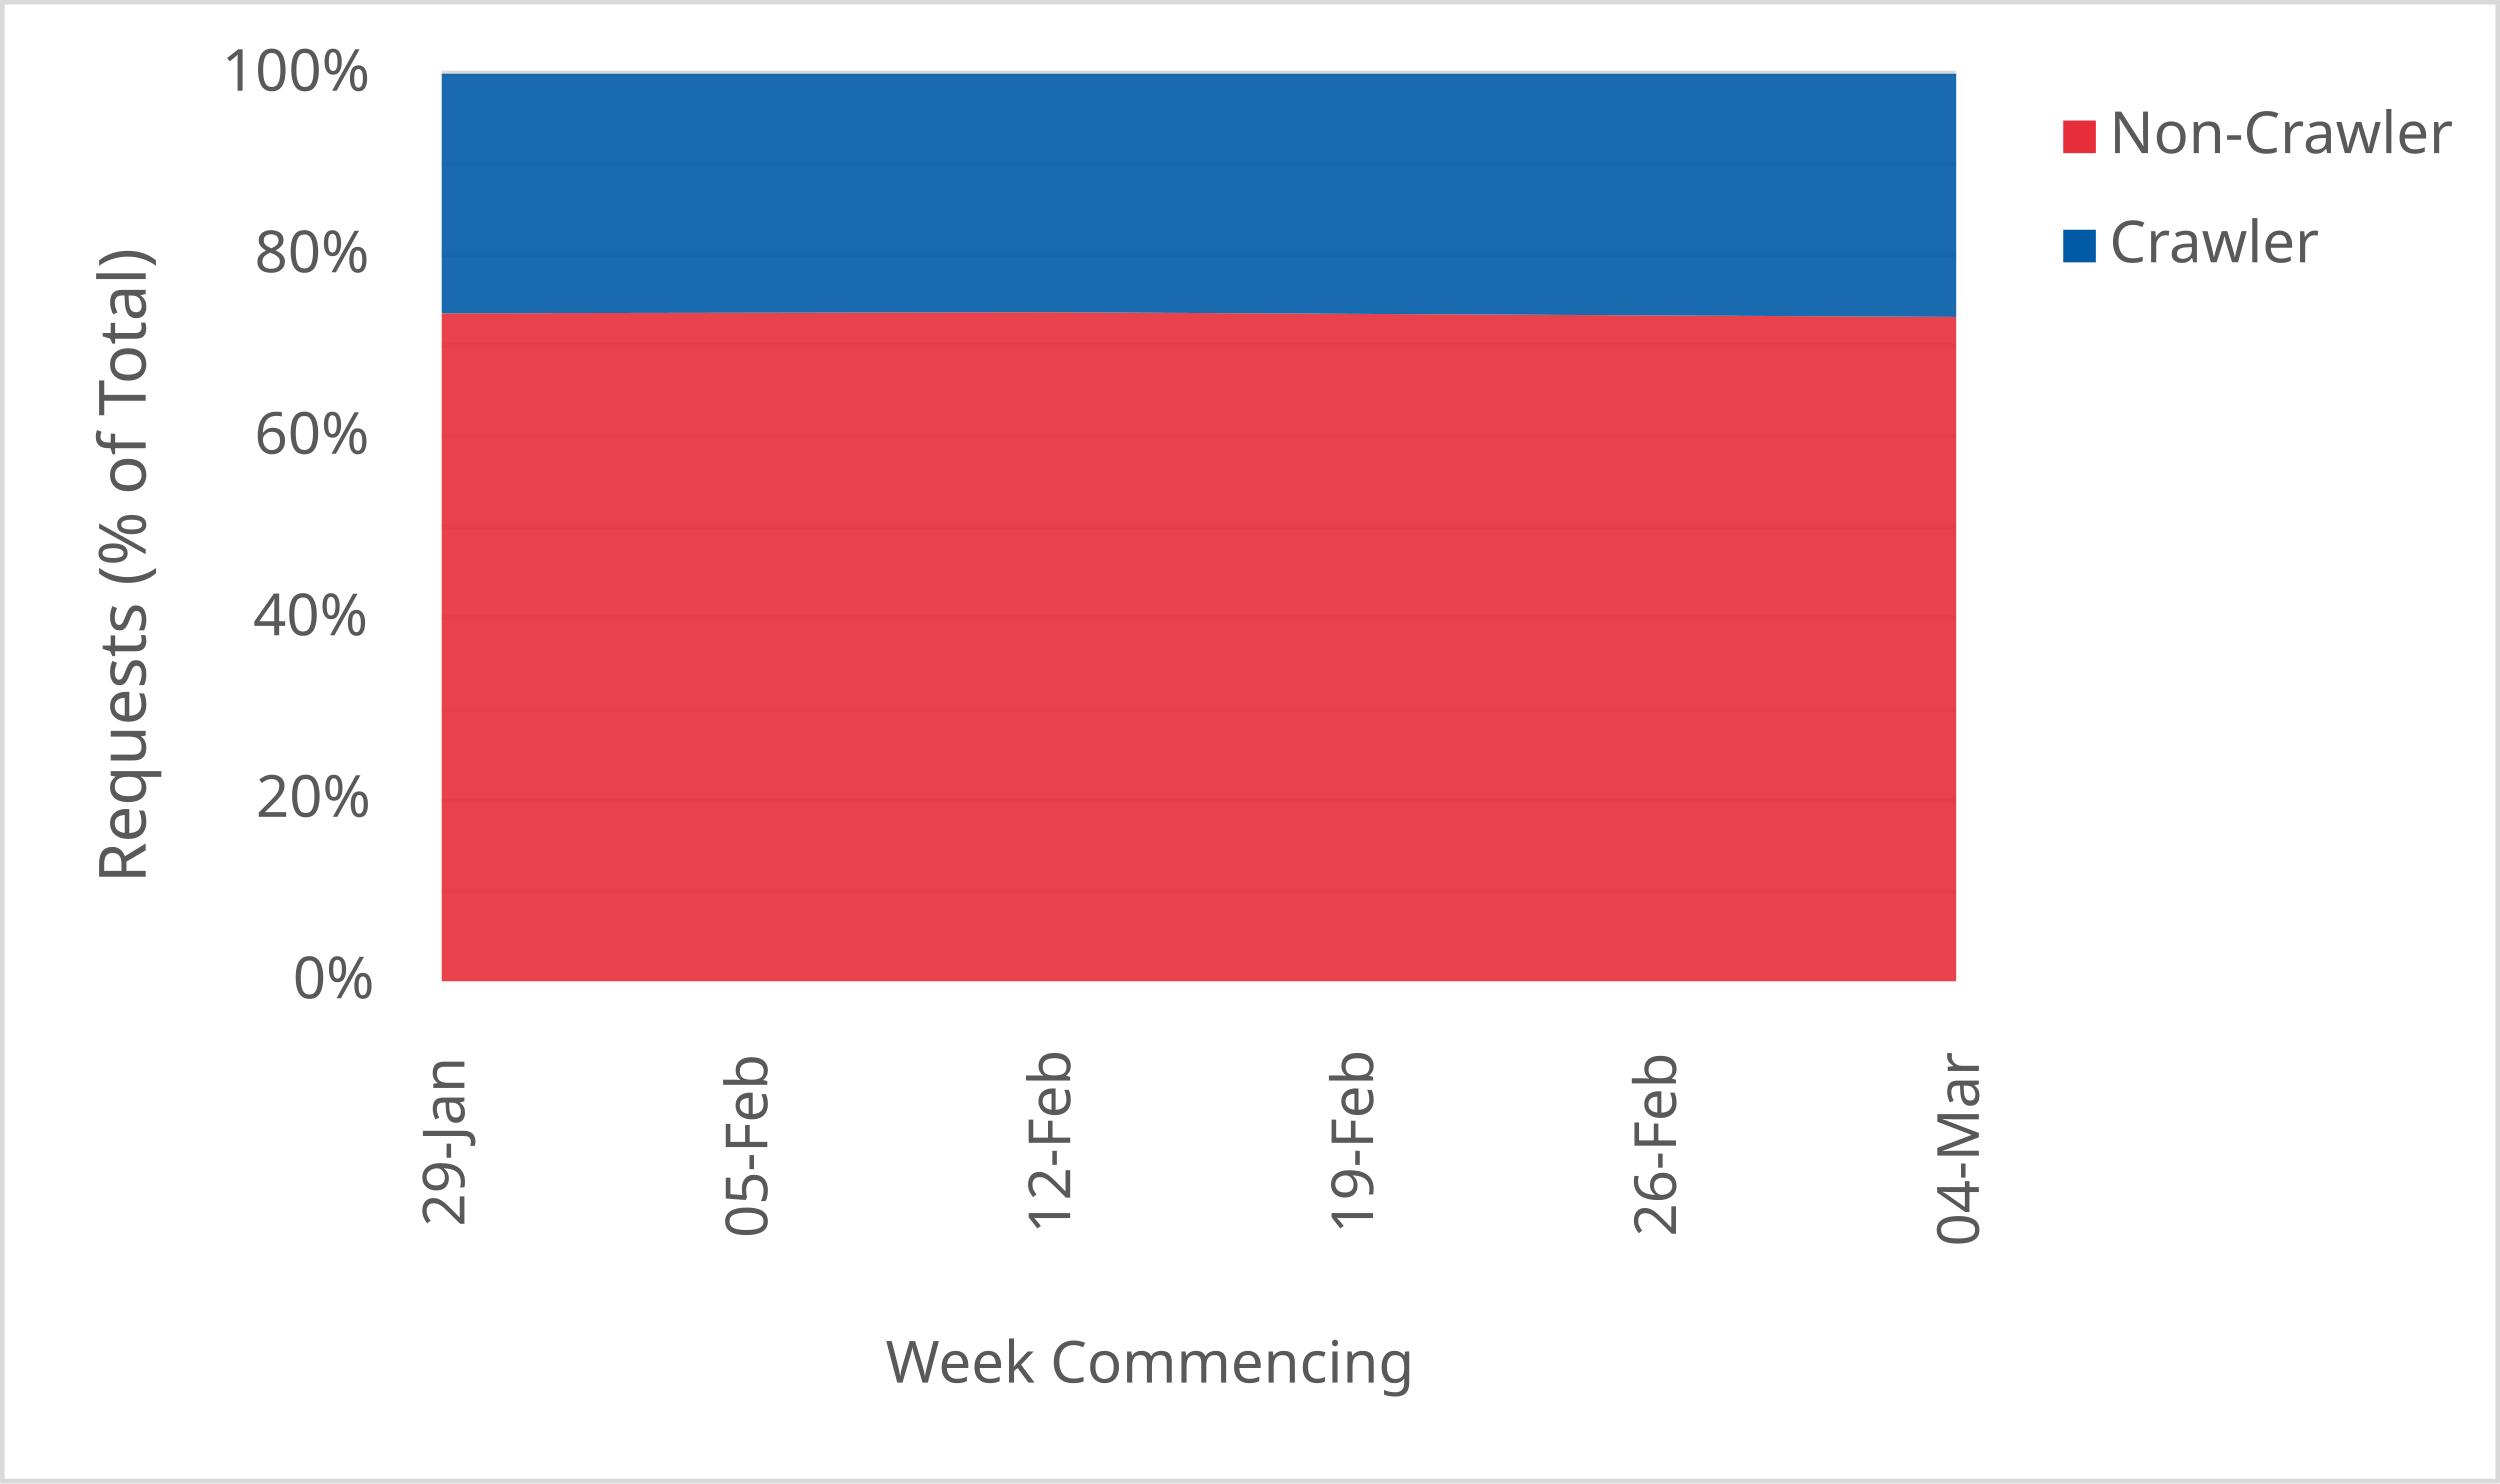
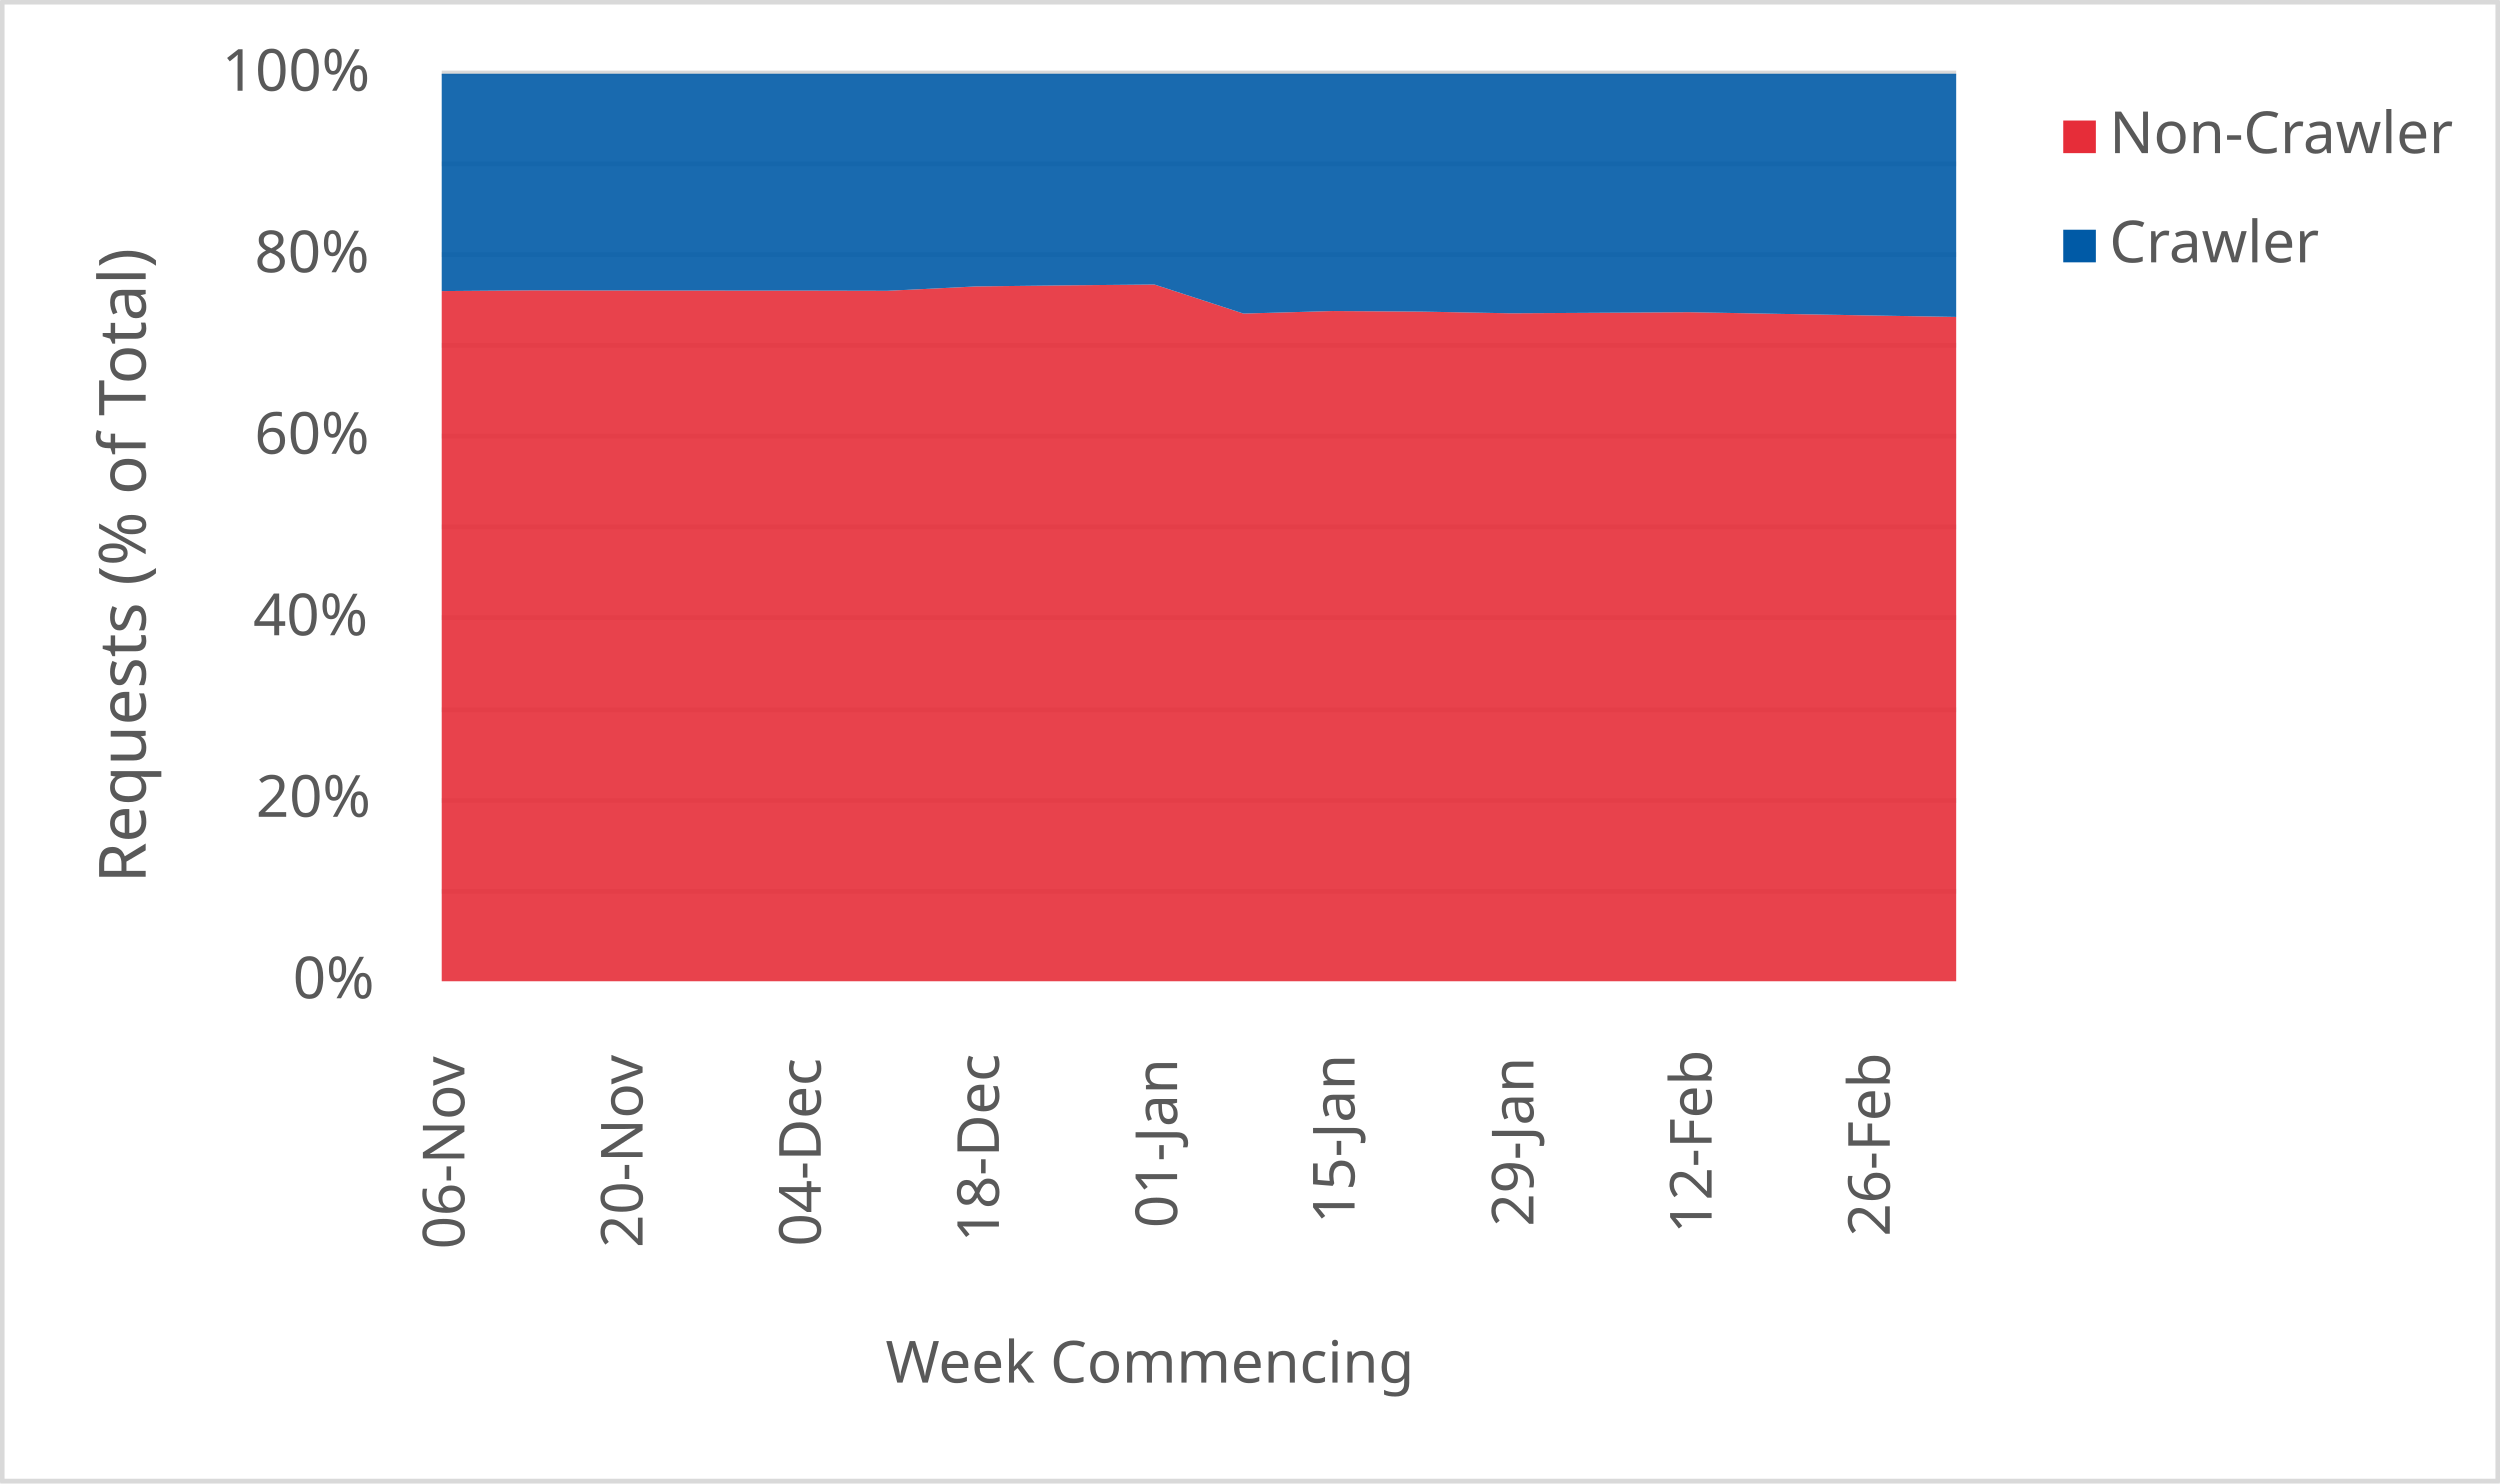
<svg xmlns="http://www.w3.org/2000/svg" width="1763" height="1046" xml:space="preserve" overflow="hidden">
  <defs>
    <clipPath id="clip0">
      <rect x="2917" y="346" width="1763" height="1046" />
    </clipPath>
  </defs>
  <g clip-path="url(#clip0)" transform="translate(-2917 -346)">
    <rect x="2918" y="347" width="1760" height="1043" fill="#FFFFFF" />
    <g>
      <path d="    M3228.5 974.532 4296.5 974.532    M3228.5 910.53 4296.5 910.53    M3228.5 846.528 4296.5 846.528    M3228.5 781.526 4296.5 781.526    M3228.5 717.524 4296.5 717.524    M3228.5 653.522 4296.5 653.522    M3228.5 589.52 4296.5 589.52    M3228.5 525.517 4296.5 525.517    M3228.5 461.515 4296.5 461.515    M3228.5 397.5 4296.5 397.5" stroke="#D9D9D9" stroke-width="3.438" stroke-linejoin="round" stroke-miterlimit="10" fill="none" />
    </g>
    <g>
      <path d="M 1038.5 4296.5 1038.5" stroke="#D9D9D9" stroke-width="3.438" stroke-linejoin="round" stroke-miterlimit="10" fill="none" fill-rule="evenodd" />
    </g>
    <g>
-       <text fill="#595959" font-family="Verdana,sans-serif" font-weight="400" font-size="41" transform="matrix(6.12323e-17 -1 1 6.12323e-17 3244.5 1211)">29-Jan</text>
+       <text fill="#595959" font-family="Verdana,sans-serif" font-weight="400" font-size="41" transform="matrix(6.12323e-17 -1 1 6.12323e-17 3244.5 1227)">06-Nov</text>
    </g>
    <g>
-       <text fill="#595959" font-family="Verdana,sans-serif" font-weight="400" font-size="41" transform="matrix(6.12323e-17 -1 1 6.12323e-17 3458.1 1219)">05-Feb</text>
+       <text fill="#595959" font-family="Verdana,sans-serif" font-weight="400" font-size="41" transform="matrix(6.12323e-17 -1 1 6.12323e-17 3370.147 1226)">20-Nov</text>
    </g>
    <g>
-       <text fill="#595959" font-family="Verdana,sans-serif" font-weight="400" font-size="41" transform="matrix(6.12323e-17 -1 1 6.12323e-17 3671.7 1216)">12-Feb</text>
+       <text fill="#595959" font-family="Verdana,sans-serif" font-weight="400" font-size="41" transform="matrix(6.12323e-17 -1 1 6.12323e-17 3495.794 1225)">04-Dec</text>
    </g>
    <g>
-       <text fill="#595959" font-family="Verdana,sans-serif" font-weight="400" font-size="41" transform="matrix(6.12323e-17 -1 1 6.12323e-17 3885.3 1216)">19-Feb</text>
+       <text fill="#595959" font-family="Verdana,sans-serif" font-weight="400" font-size="41" transform="matrix(6.12323e-17 -1 1 6.12323e-17 3621.441 1222)">18-Dec</text>
    </g>
    <g>
-       <text fill="#595959" font-family="Verdana,sans-serif" font-weight="400" font-size="41" transform="matrix(6.12323e-17 -1 1 6.12323e-17 4098.9 1218)">26-Feb</text>
+       <text fill="#595959" font-family="Verdana,sans-serif" font-weight="400" font-size="41" transform="matrix(6.12323e-17 -1 1 6.12323e-17 3747.088 1212)">01-Jan</text>
    </g>
    <g>
-       <text fill="#595959" font-family="Verdana,sans-serif" font-weight="400" font-size="41" transform="matrix(6.12323e-17 -1 1 6.12323e-17 4312.5 1225)">04-Mar</text>
+       <text fill="#595959" font-family="Verdana,sans-serif" font-weight="400" font-size="41" transform="matrix(6.12323e-17 -1 1 6.12323e-17 3872.235 1209)">15-Jan</text>
+     </g>
+     <g>
+       <text fill="#595959" font-family="Verdana,sans-serif" font-weight="400" font-size="41" transform="matrix(6.12323e-17 -1 1 6.12323e-17 3998.382 1211)">29-Jan</text>
+     </g>
+     <g>
+       <text fill="#595959" font-family="Verdana,sans-serif" font-weight="400" font-size="41" transform="matrix(6.12323e-17 -1 1 6.12323e-17 4124.029 1216)">12-Feb</text>
+     </g>
+     <g>
+       <text fill="#595959" font-family="Verdana,sans-serif" font-weight="400" font-size="41" transform="matrix(6.12323e-17 -1 1 6.12323e-17 4249.676 1218)">26-Feb</text>
    </g>
    <g>
      <text fill="#595959" font-family="Verdana,sans-serif" font-weight="400" font-size="41" transform="matrix(1 0 0 1 3123.5 1050)">0%</text>
    </g>
    <g>
      <text fill="#595959" font-family="Verdana,sans-serif" font-weight="400" font-size="41" transform="matrix(1 0 0 1 3097.5 922)">20%</text>
    </g>
    <g>
      <text fill="#595959" font-family="Verdana,sans-serif" font-weight="400" font-size="41" transform="matrix(1 0 0 1 3095.5 794)">40%</text>
    </g>
    <g>
      <text fill="#595959" font-family="Verdana,sans-serif" font-weight="400" font-size="41" transform="matrix(1 0 0 1 3096.5 666)">60%</text>
    </g>
    <g>
      <text fill="#595959" font-family="Verdana,sans-serif" font-weight="400" font-size="41" transform="matrix(1 0 0 1 3096.5 538)">80%</text>
    </g>
    <g>
      <text fill="#595959" font-family="Verdana,sans-serif" font-weight="400" font-size="41" transform="matrix(1 0 0 1 3073.5 410)">100%</text>
    </g>
    <g>
      <text fill="#595959" font-family="Verdana,sans-serif" font-weight="400" font-size="41" transform="matrix(1 0 0 1 3541.5 1321)">Week Commencing</text>
    </g>
    <g>
      <text fill="#595959" font-family="Verdana,sans-serif" font-weight="400" font-size="46" transform="matrix(6.12323e-17 -1 1 6.12323e-17 3019.73 968.75)">Requests (% of Total)</text>
    </g>
    <rect x="2918.5" y="347.5" width="1760" height="1043" stroke="#D9D9D9" stroke-width="3.438" stroke-linejoin="round" stroke-miterlimit="10" fill="none" />
    <g>
-       <path d="M3228.5 1038 3442.1 1038 3655.7 1038 3869.3 1038 4082.9 1038 4296.5 1038 4296.5 569.492 4082.9 568.421 3869.3 567.329 3655.7 566.161 3442.1 566.563 3228.5 566.937 3228.5 1038Z" fill="#e62d39" opacity="0.9" />
+       <path d="M3228.5 1038 3291.324 1038 3354.147 1038 3416.971 1038 3479.794 1038 3542.618 1038 3605.441 1038 3668.265 1038 3731.088 1038 3793.912 1038 3856.735 1038 3919.559 1038 3982.382 1038 4045.206 1038 4108.029 1038 4170.853 1038 4233.676 1038 4296.5 1038 4296.5 569.492 4233.676 568.421 4170.853 567.329 4108.029 566.161 4045.206 566.563 3982.382 566.937 3919.559 565.743 3856.735 565.333 3793.912 567.131 3731.088 546.636 3668.265 547.236 3605.441 547.985 3542.618 551.067 3479.794 550.921 3416.971 550.905 3354.147 550.853 3291.324 550.756 3228.5 551.267 3228.5 1038Z" fill="#e62d39" opacity="0.9" />
    </g>
    <g>
-       <path d="M3228.5 566.937 3442.1 566.563 3655.7 566.161 3869.3 567.329 4082.9 568.421 4296.5 569.492 4296.5 398 4082.9 398 3869.3 398 3655.7 398 3442.1 398 3228.5 398 3228.5 566.937Z" fill="#005aa6" opacity="0.9" />
+       <path d="M3228.5 551.267 3291.324 550.756 3354.147 550.853 3416.971 550.905 3479.794 550.921 3542.618 551.067 3605.441 547.985 3668.265 547.236 3731.088 546.636 3793.912 567.131 3856.735 565.333 3919.559 565.743 3982.382 566.937 4045.206 566.563 4108.029 566.161 4170.853 567.329 4233.676 568.421 4296.5 569.492 4296.5 398 4233.676 398 4170.853 398 4108.029 398 4045.206 398 3982.382 398 3919.559 398 3856.735 398 3793.912 398 3731.088 398 3668.265 398 3605.441 398 3542.618 398 3479.794 398 3416.971 398 3354.147 398 3291.324 398 3228.5 398 3228.5 551.267Z" fill="#005aa6" opacity="0.9" />
    </g>
    <g>
      <rect x="4372" y="431" width="23" height="23" fill="#e62d39" />
    </g>
    <g>
      <text fill="#595959" font-family="Verdana,sans-serif" font-weight="400" font-size="41" transform="matrix(1 0 0 1 4404.56 454)">Non-Crawler</text>
    </g>
    <g>
      <rect x="4372" y="508" width="23" height="23" fill="#005aa6" />
    </g>
    <g>
      <text fill="#595959" font-family="Verdana,sans-serif" font-weight="400" font-size="41" transform="matrix(1 0 0 1 4404.56 531)">Crawler</text>
    </g>
  </g>
</svg>
